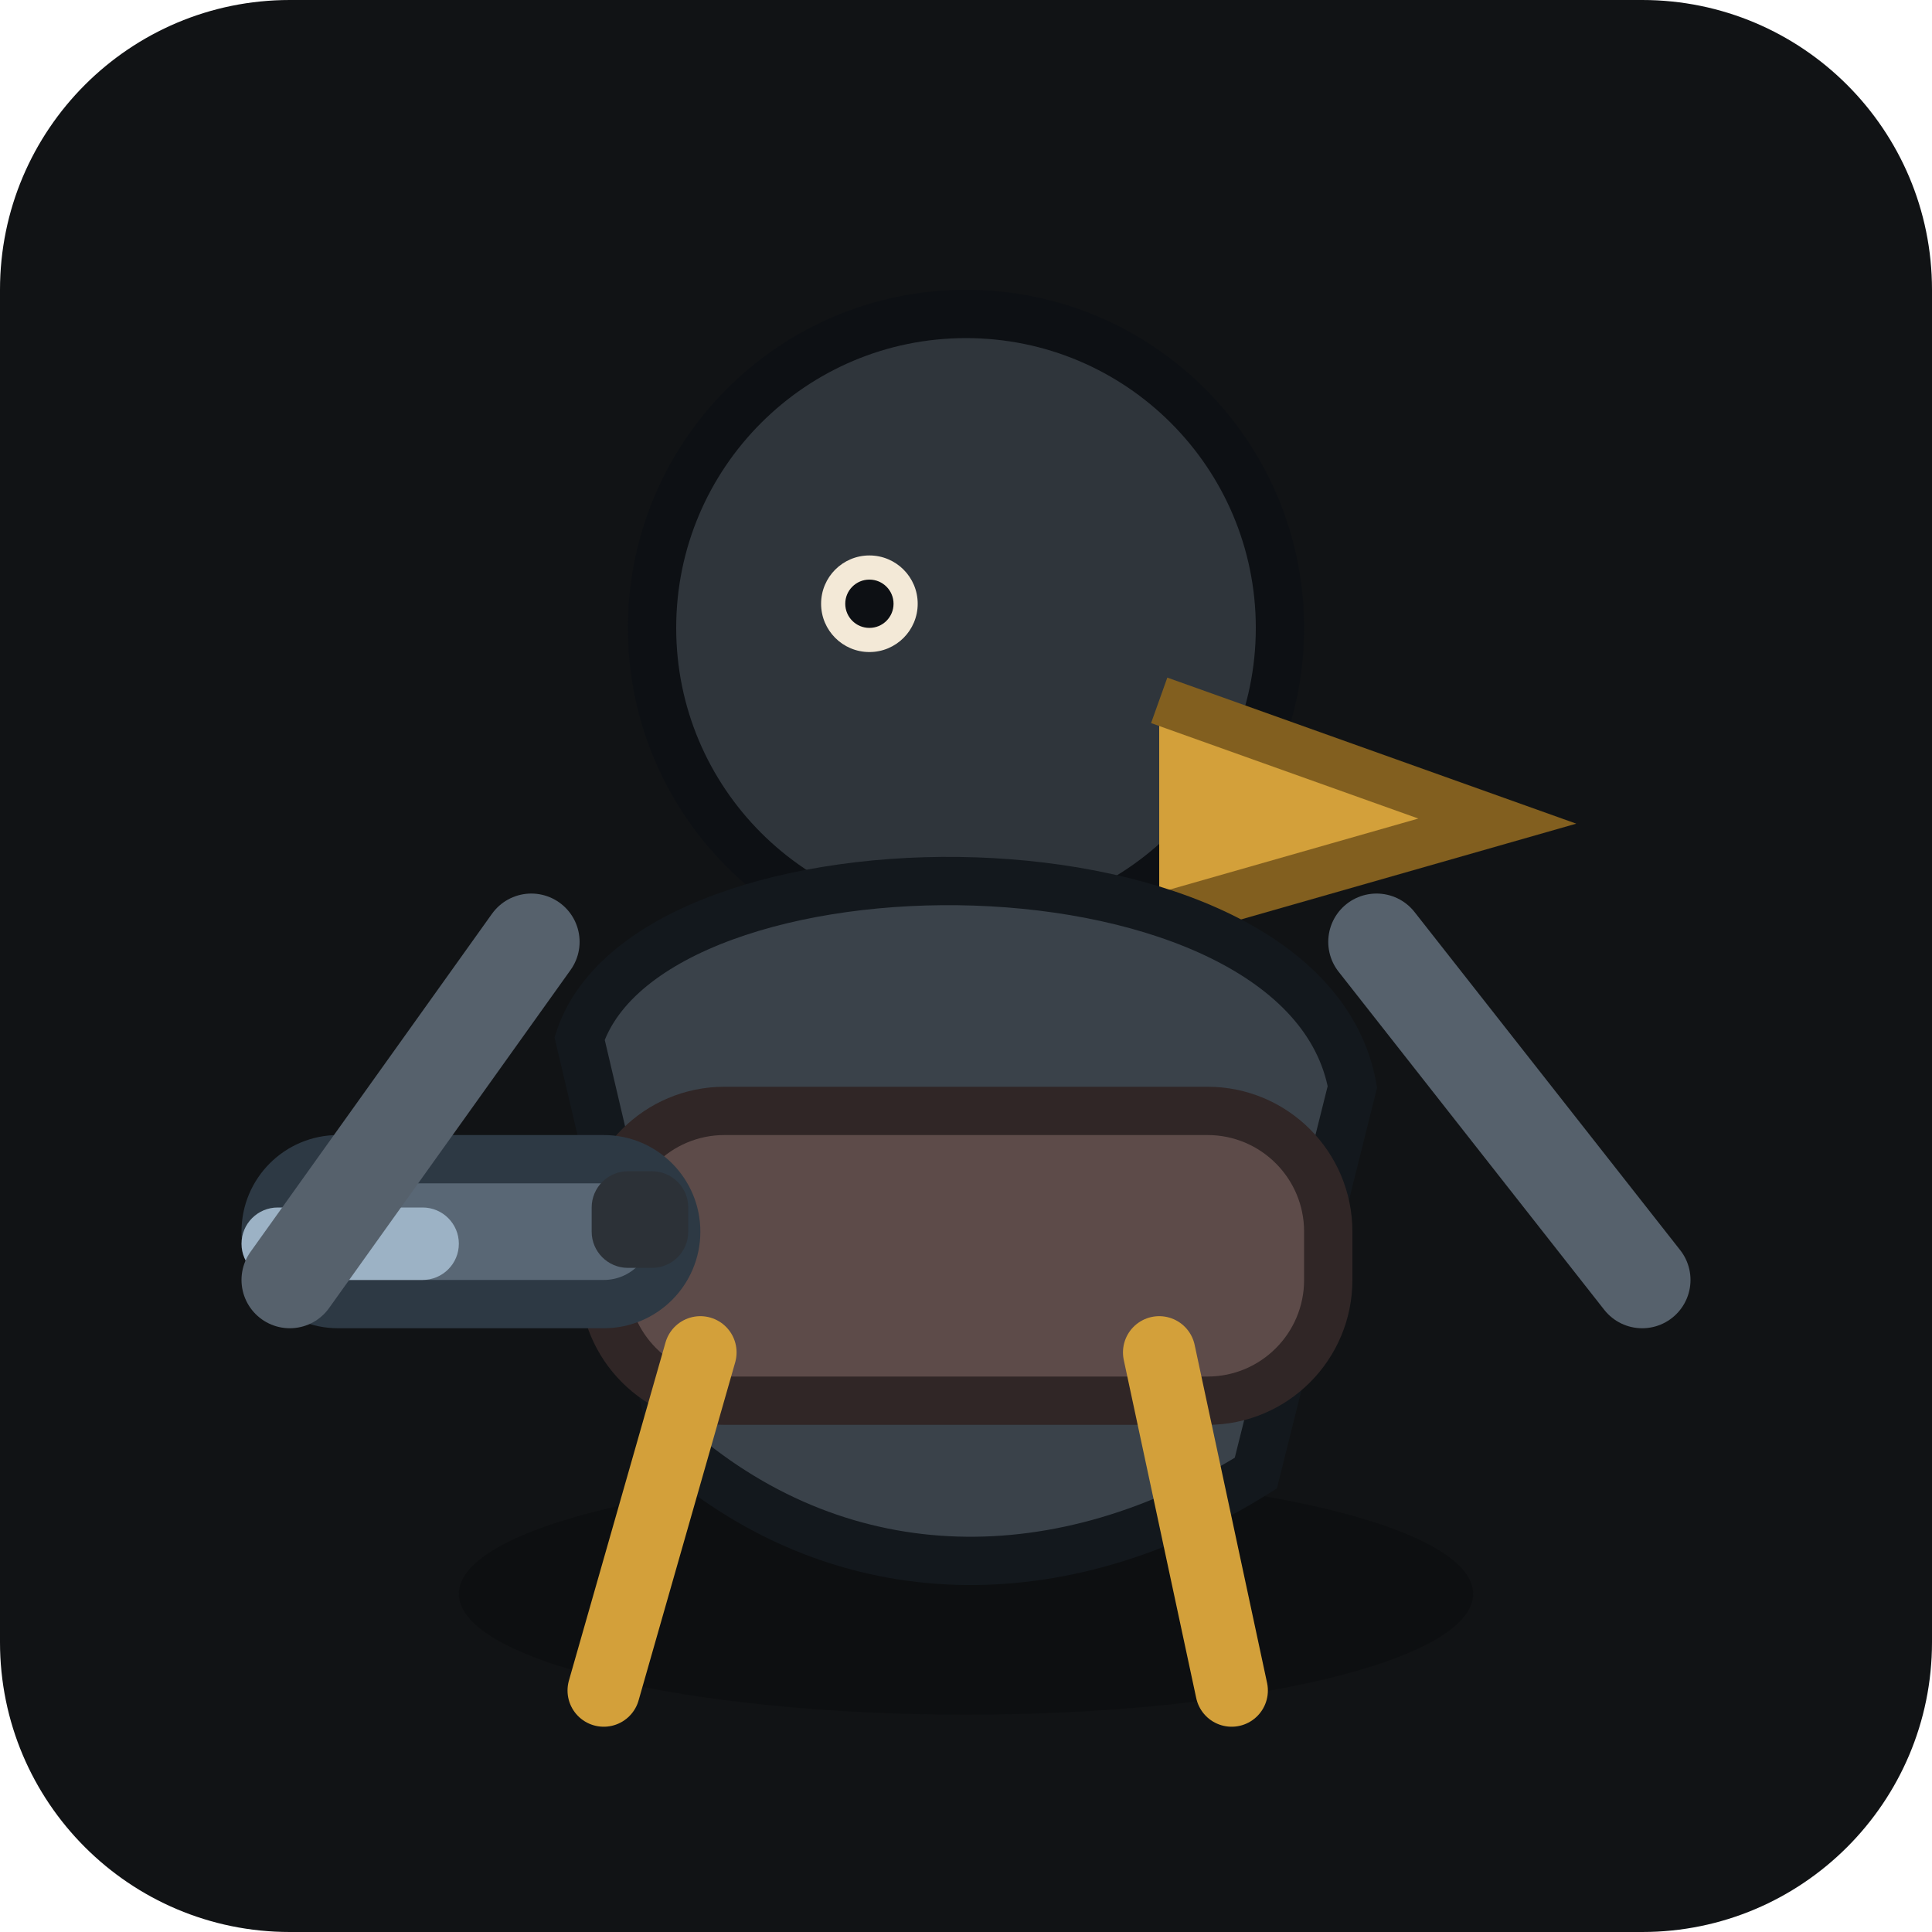
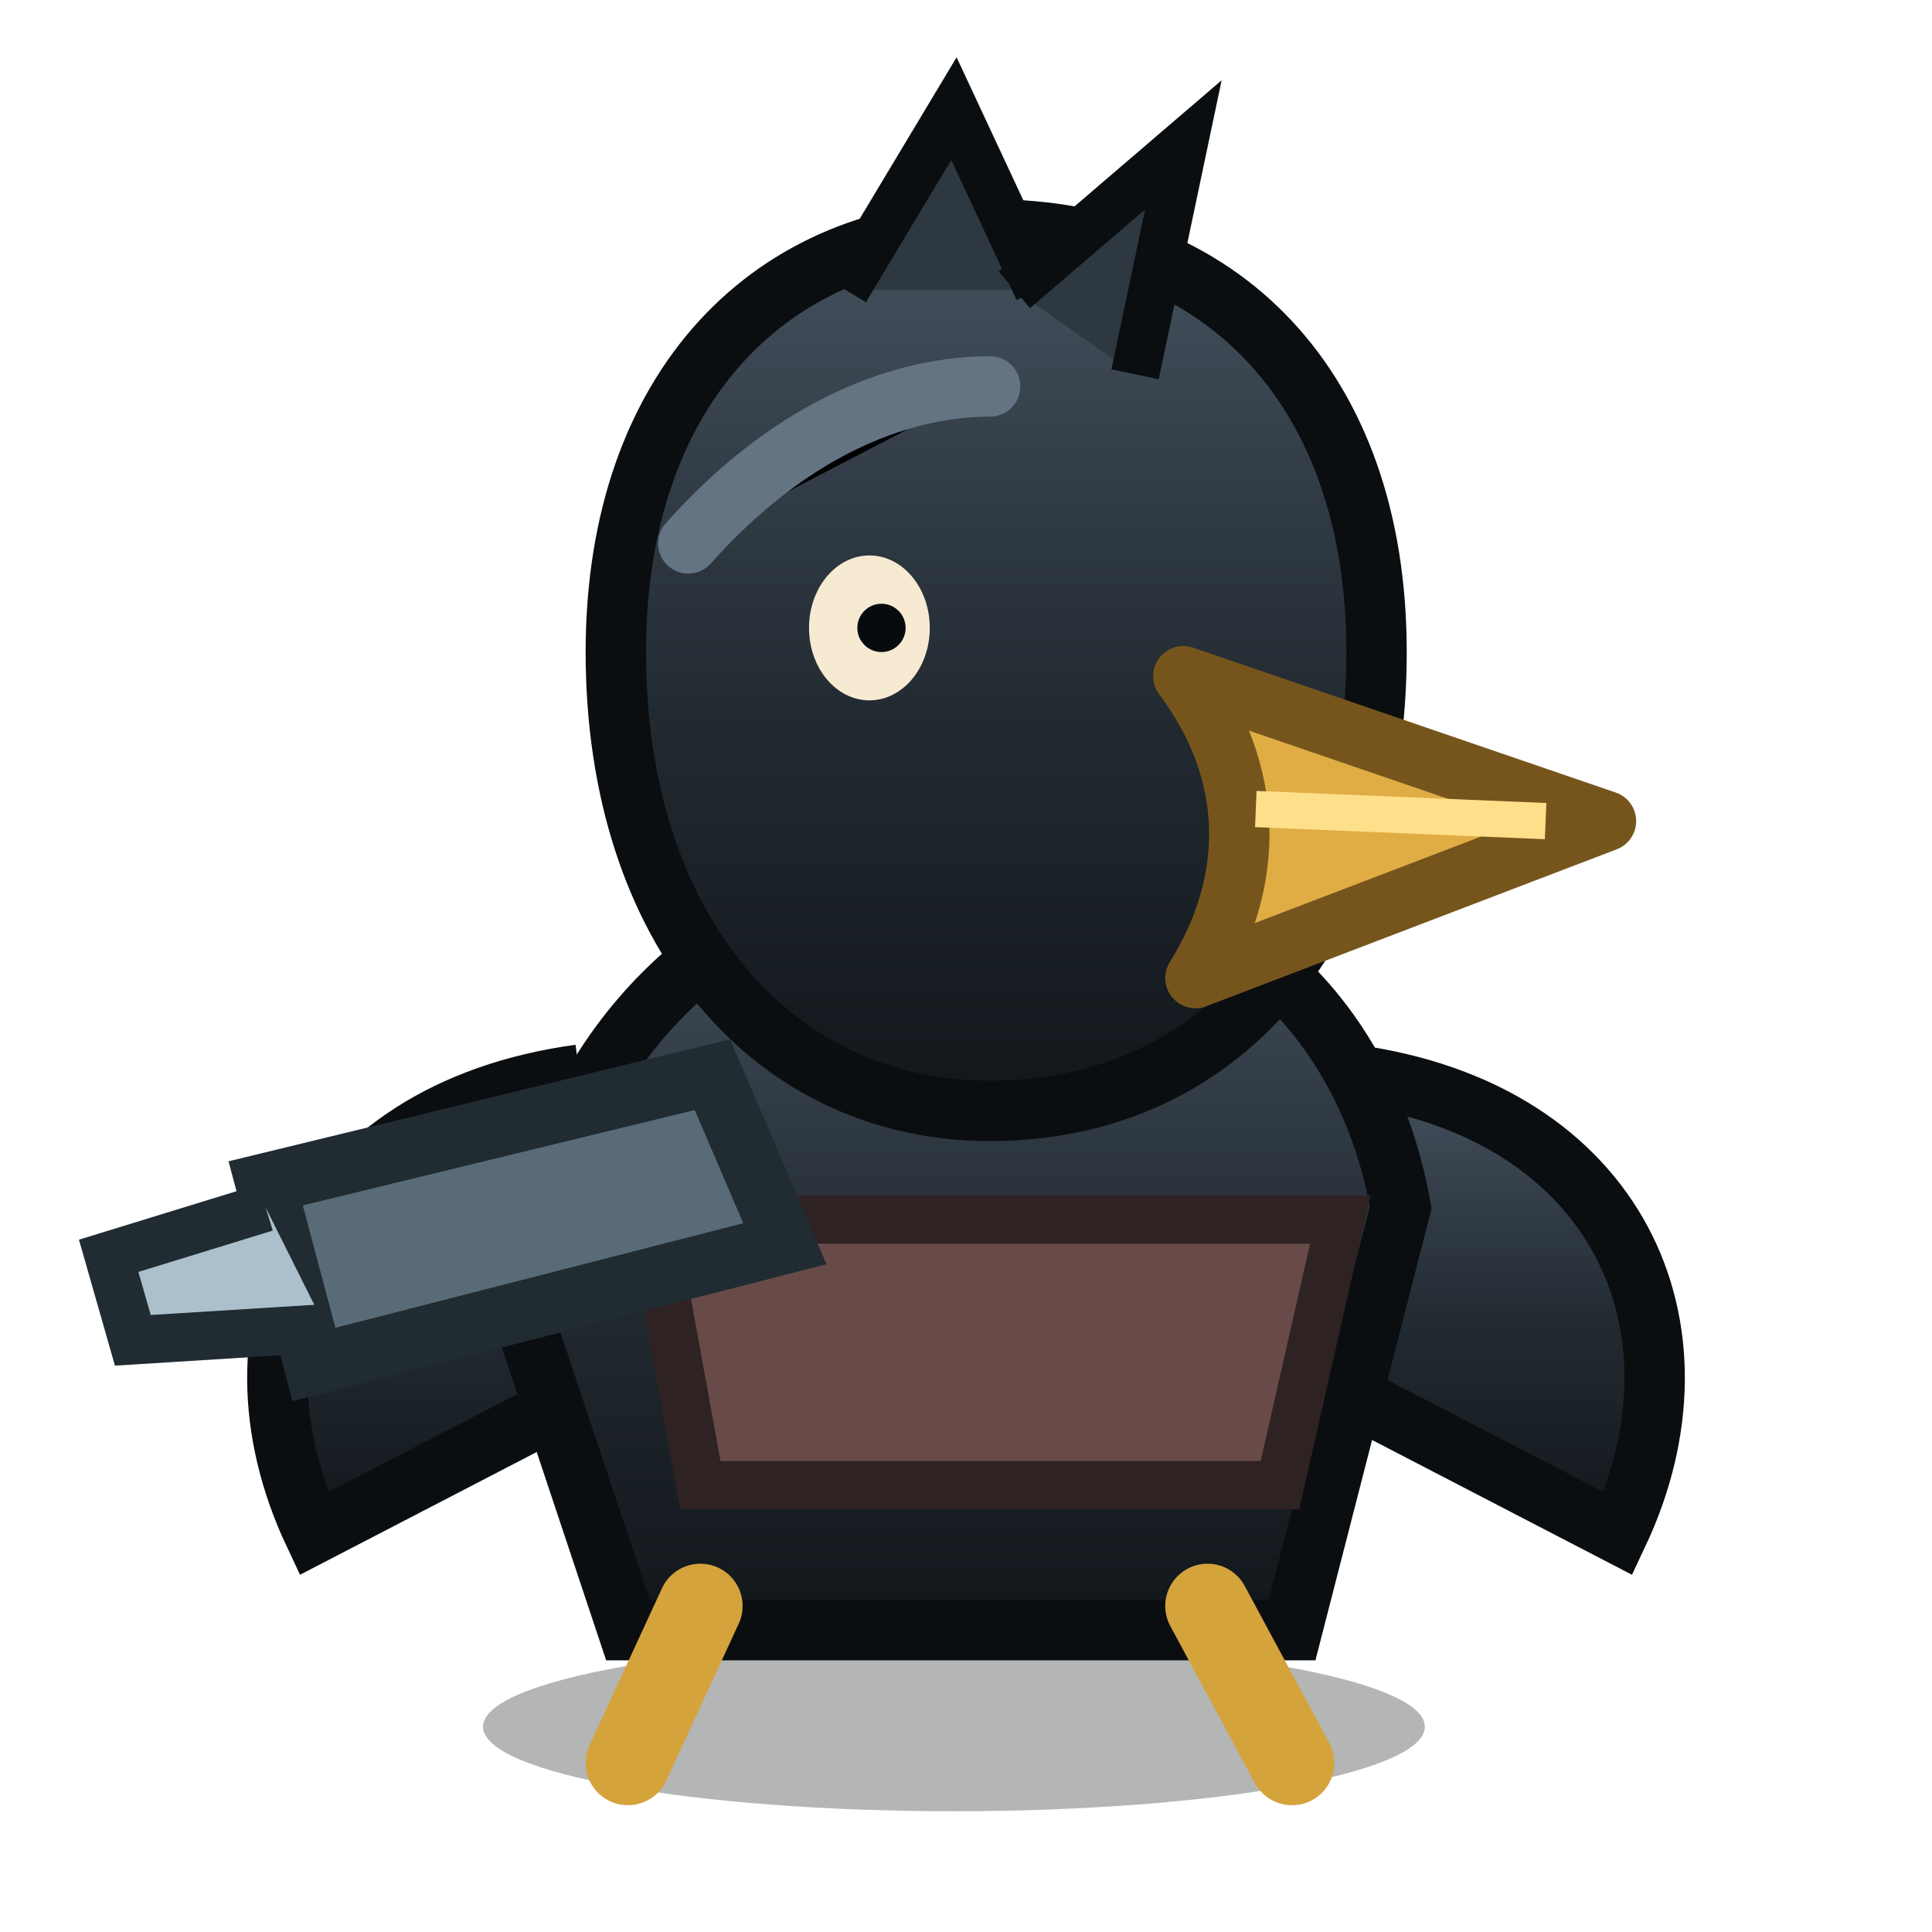
<svg xmlns="http://www.w3.org/2000/svg" viewBox="0 0 160 160">
-   <rect width="160" height="160" rx="24" fill="#111315" />
-   <ellipse cx="80" cy="132" rx="42" ry="10" fill="#070809" opacity="0.35" />
-   <circle cx="80" cy="52" r="26" fill="#2f353b" stroke="#0d1014" stroke-width="4" />
-   <path d="M96 58 L124 68 L96 76" fill="#d3a03a" stroke="#825f1f" stroke-width="4" />
-   <circle cx="72" cy="50" r="4" fill="#f3e9d7" />
-   <circle cx="72" cy="50" r="2" fill="#0d1014" />
-   <path d="M48 86 C54 68, 108 68, 112 90 L104 122 C88 132, 70 132, 56 120 Z" fill="#3a424a" stroke="#13181d" stroke-width="4" />
-   <rect x="50" y="92" width="60" height="24" rx="10" fill="#5d4b49" stroke="#302626" stroke-width="4" />
-   <rect x="22" y="96" width="34" height="12" rx="6" fill="#596775" stroke="#2d3944" stroke-width="4" />
-   <rect x="20" y="100" width="18" height="6" rx="3" fill="#9cb2c5" />
-   <rect x="49" y="97" width="8" height="8" rx="3" fill="#2c3137" />
-   <path d="M58 112 L50 140" stroke="#d3a03a" stroke-width="6" stroke-linecap="round" />
-   <path d="M96 112 L102 140" stroke="#d3a03a" stroke-width="6" stroke-linecap="round" />
-   <path d="M44 78 L24 106" stroke="#56616c" stroke-width="8" stroke-linecap="round" />
-   <path d="M114 78 L136 106" stroke="#56616c" stroke-width="8" stroke-linecap="round" />
+   <defs>
+     <linearGradient id="feather" x2="0" y2="1">
+       <stop stop-color="#44515e" />
+       <stop offset=".55" stop-color="#222a31" />
+       <stop offset="1" stop-color="#11161a" />
+     </linearGradient>
+   </defs>
+   <ellipse cx="79" cy="143" rx="39" ry="7" fill="#050607" opacity=".3" />
+   <path d="M48 89c-22 3-30 21-22 38l27-14m59-24c22 3 30 21 22 38l-27-14" fill="url(#feather)" stroke="#0b0e11" stroke-width="5" />
+   <path d="M48 92c7-14 21-21 34-20 18 0 31 11 34 28l-9 35H52l-10-30z" fill="url(#feather)" stroke="#0b0e11" stroke-width="5" />
+   <path d="M54 101h57l-5 22H58z" fill="#684b48" stroke="#2e2222" stroke-width="4" />
+   <path d="M58 133 52 146m48-13 7 13" stroke="#d4a33c" stroke-width="7" stroke-linecap="round" />
+   <path d="M48 102 28 108" stroke="#343e48" stroke-width="10" stroke-linecap="round" />
+   <path d="m22 98 37-9 6 14-39 10z" fill="#596b77" stroke="#202b32" stroke-width="5" />
+   <path d="m22 100-13 4 2 7 16-1" fill="#abc0ca" stroke="#202b32" stroke-width="4" />
+   <path d="M51 54c0-22 13-35 31-35 19 0 32 13 32 35 0 23-13 38-32 38-18 0-31-15-31-38z" fill="url(#feather)" stroke="#0b0e11" stroke-width="5" />
+   <path d="m98 56 35 12-34 13c5-8 5-17-1-25z" fill="#e0ad45" stroke="#76551d" stroke-width="5" stroke-linejoin="round" />
+   <path d="m104 67 24 1" stroke="#ffe08a" stroke-width="3" />
+   <path d="M57 45c8-9 17-13 25-13" stroke="#657483" stroke-width="5" stroke-linecap="round" />
+   <ellipse cx="72" cy="52" rx="5" ry="6" fill="#f6ead2" />
+   <circle cx="73" cy="52" r="2" fill="#080b0e" />
+   <path d="M70 24 79 9l7 15m-2 0L98 12l-4 19" fill="#2e3841" stroke="#0b0e11" stroke-width="4" />
</svg>
